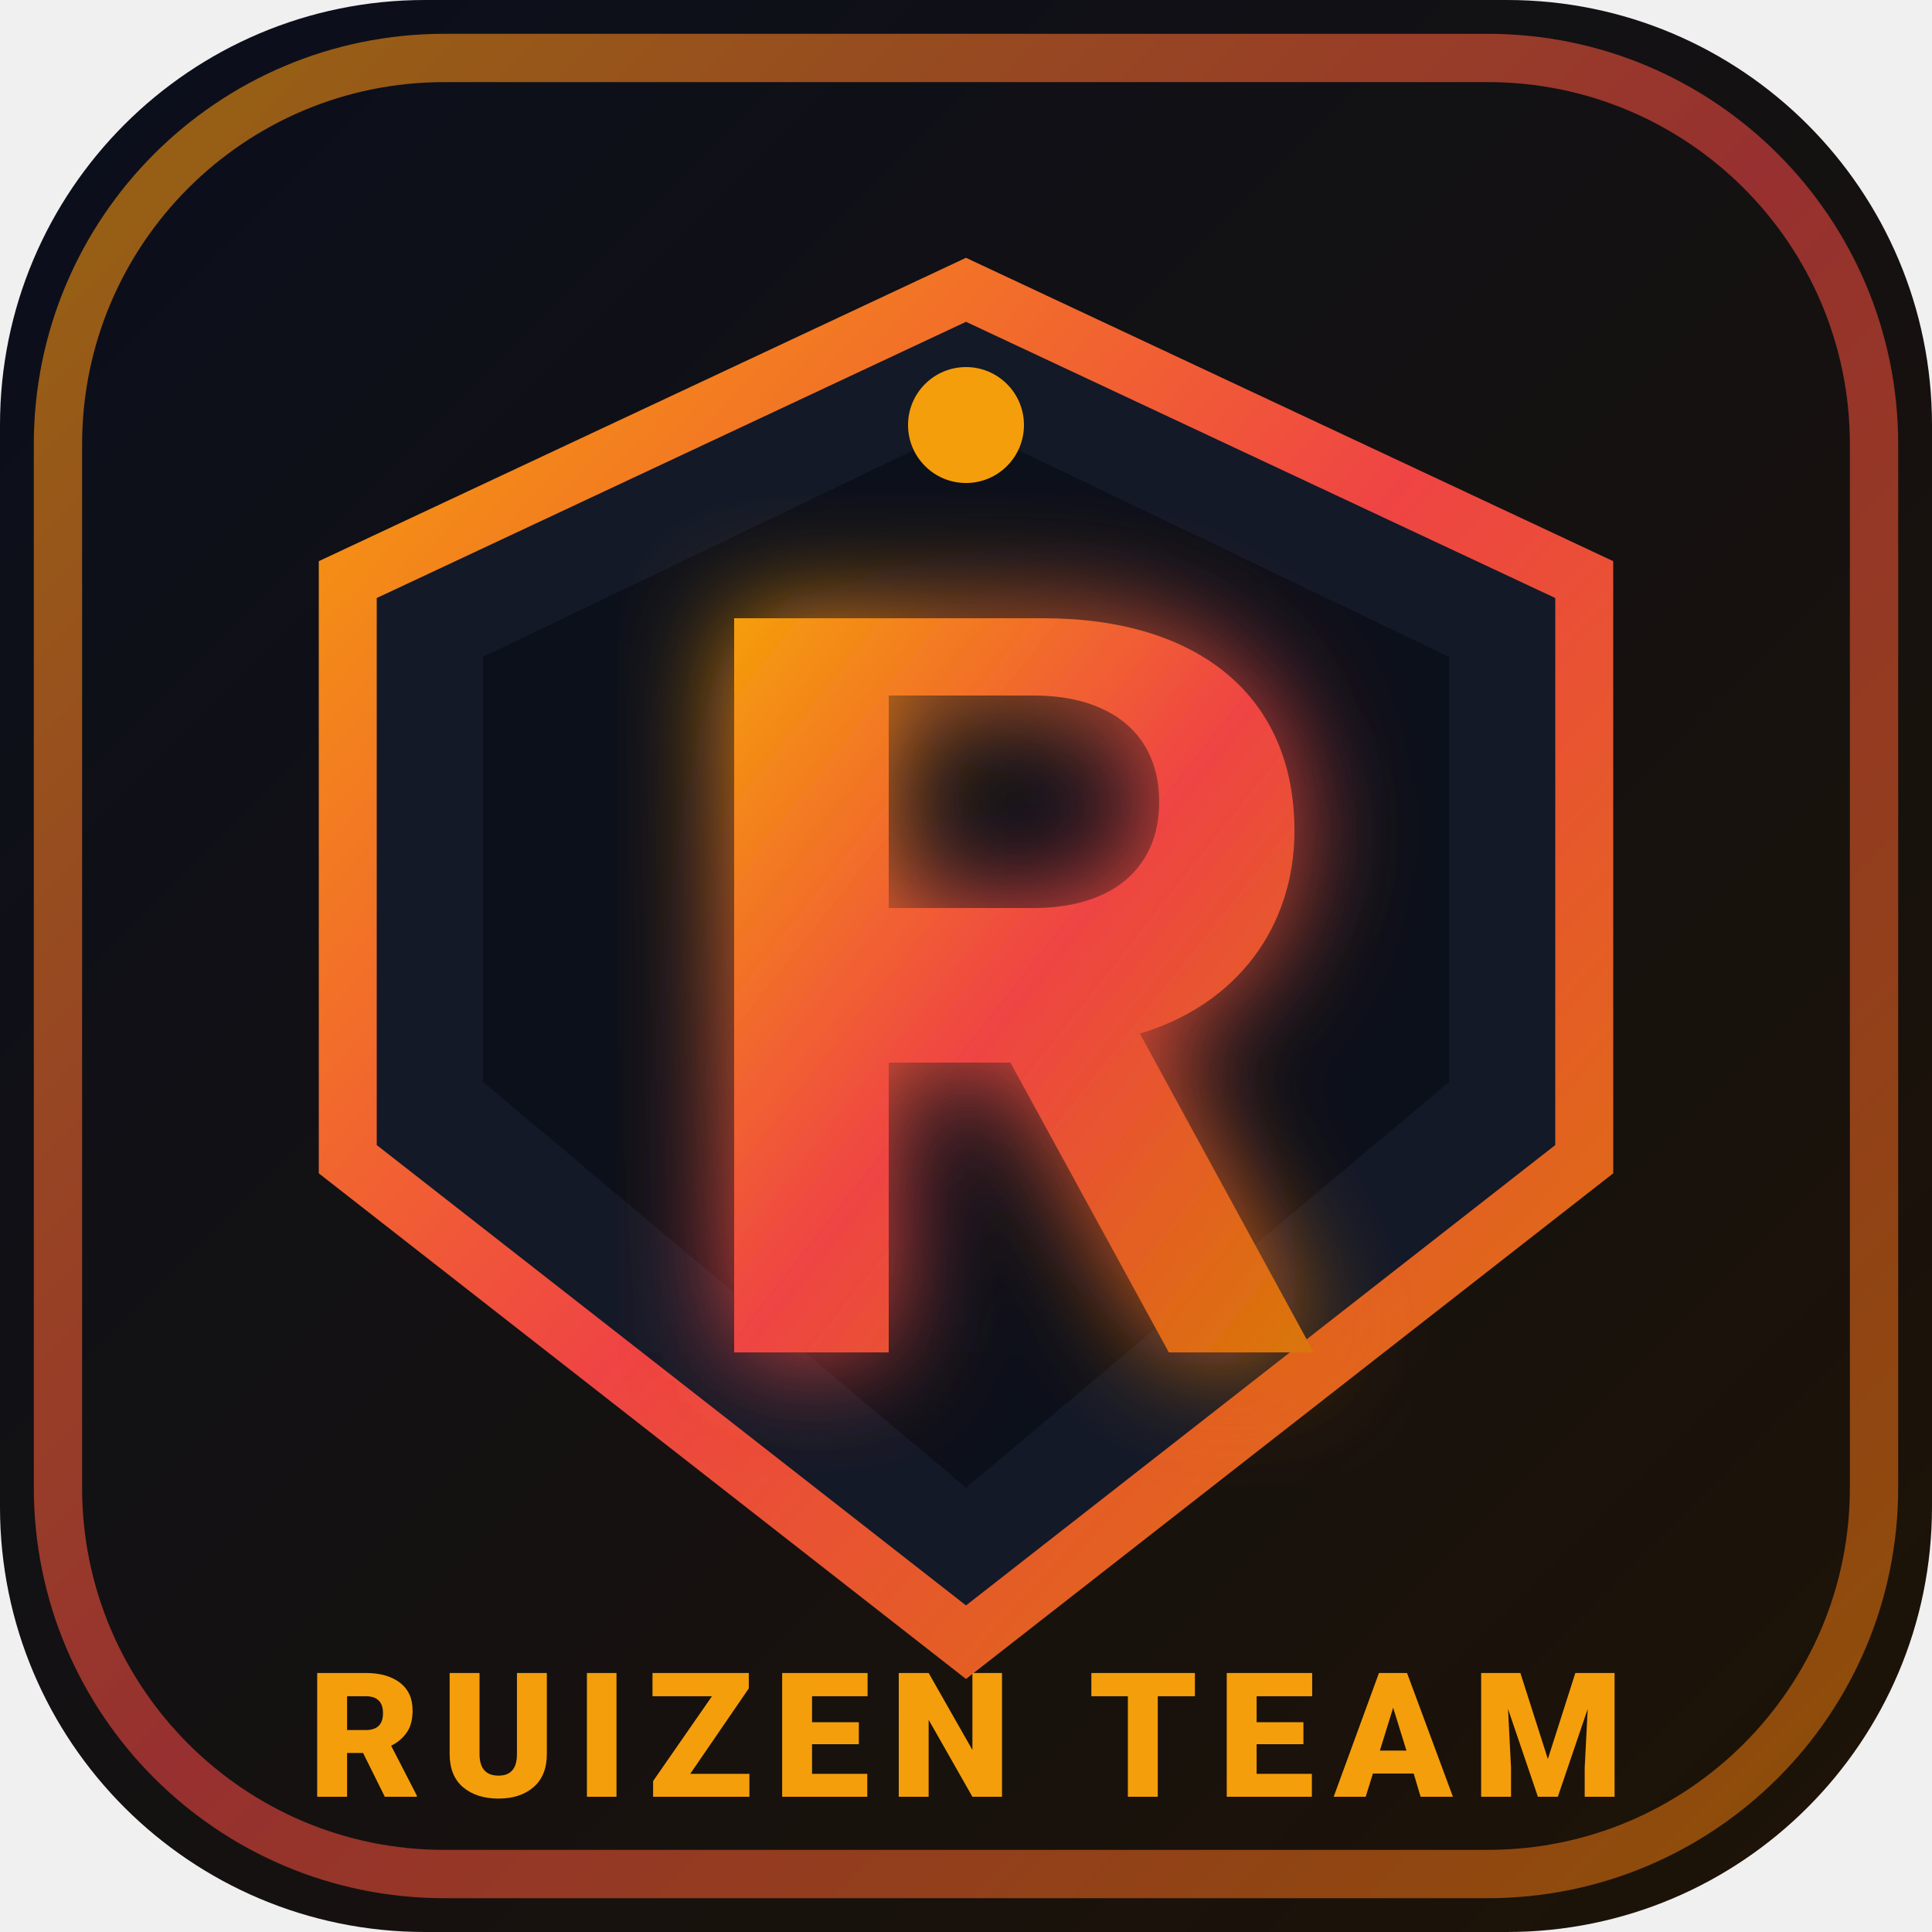
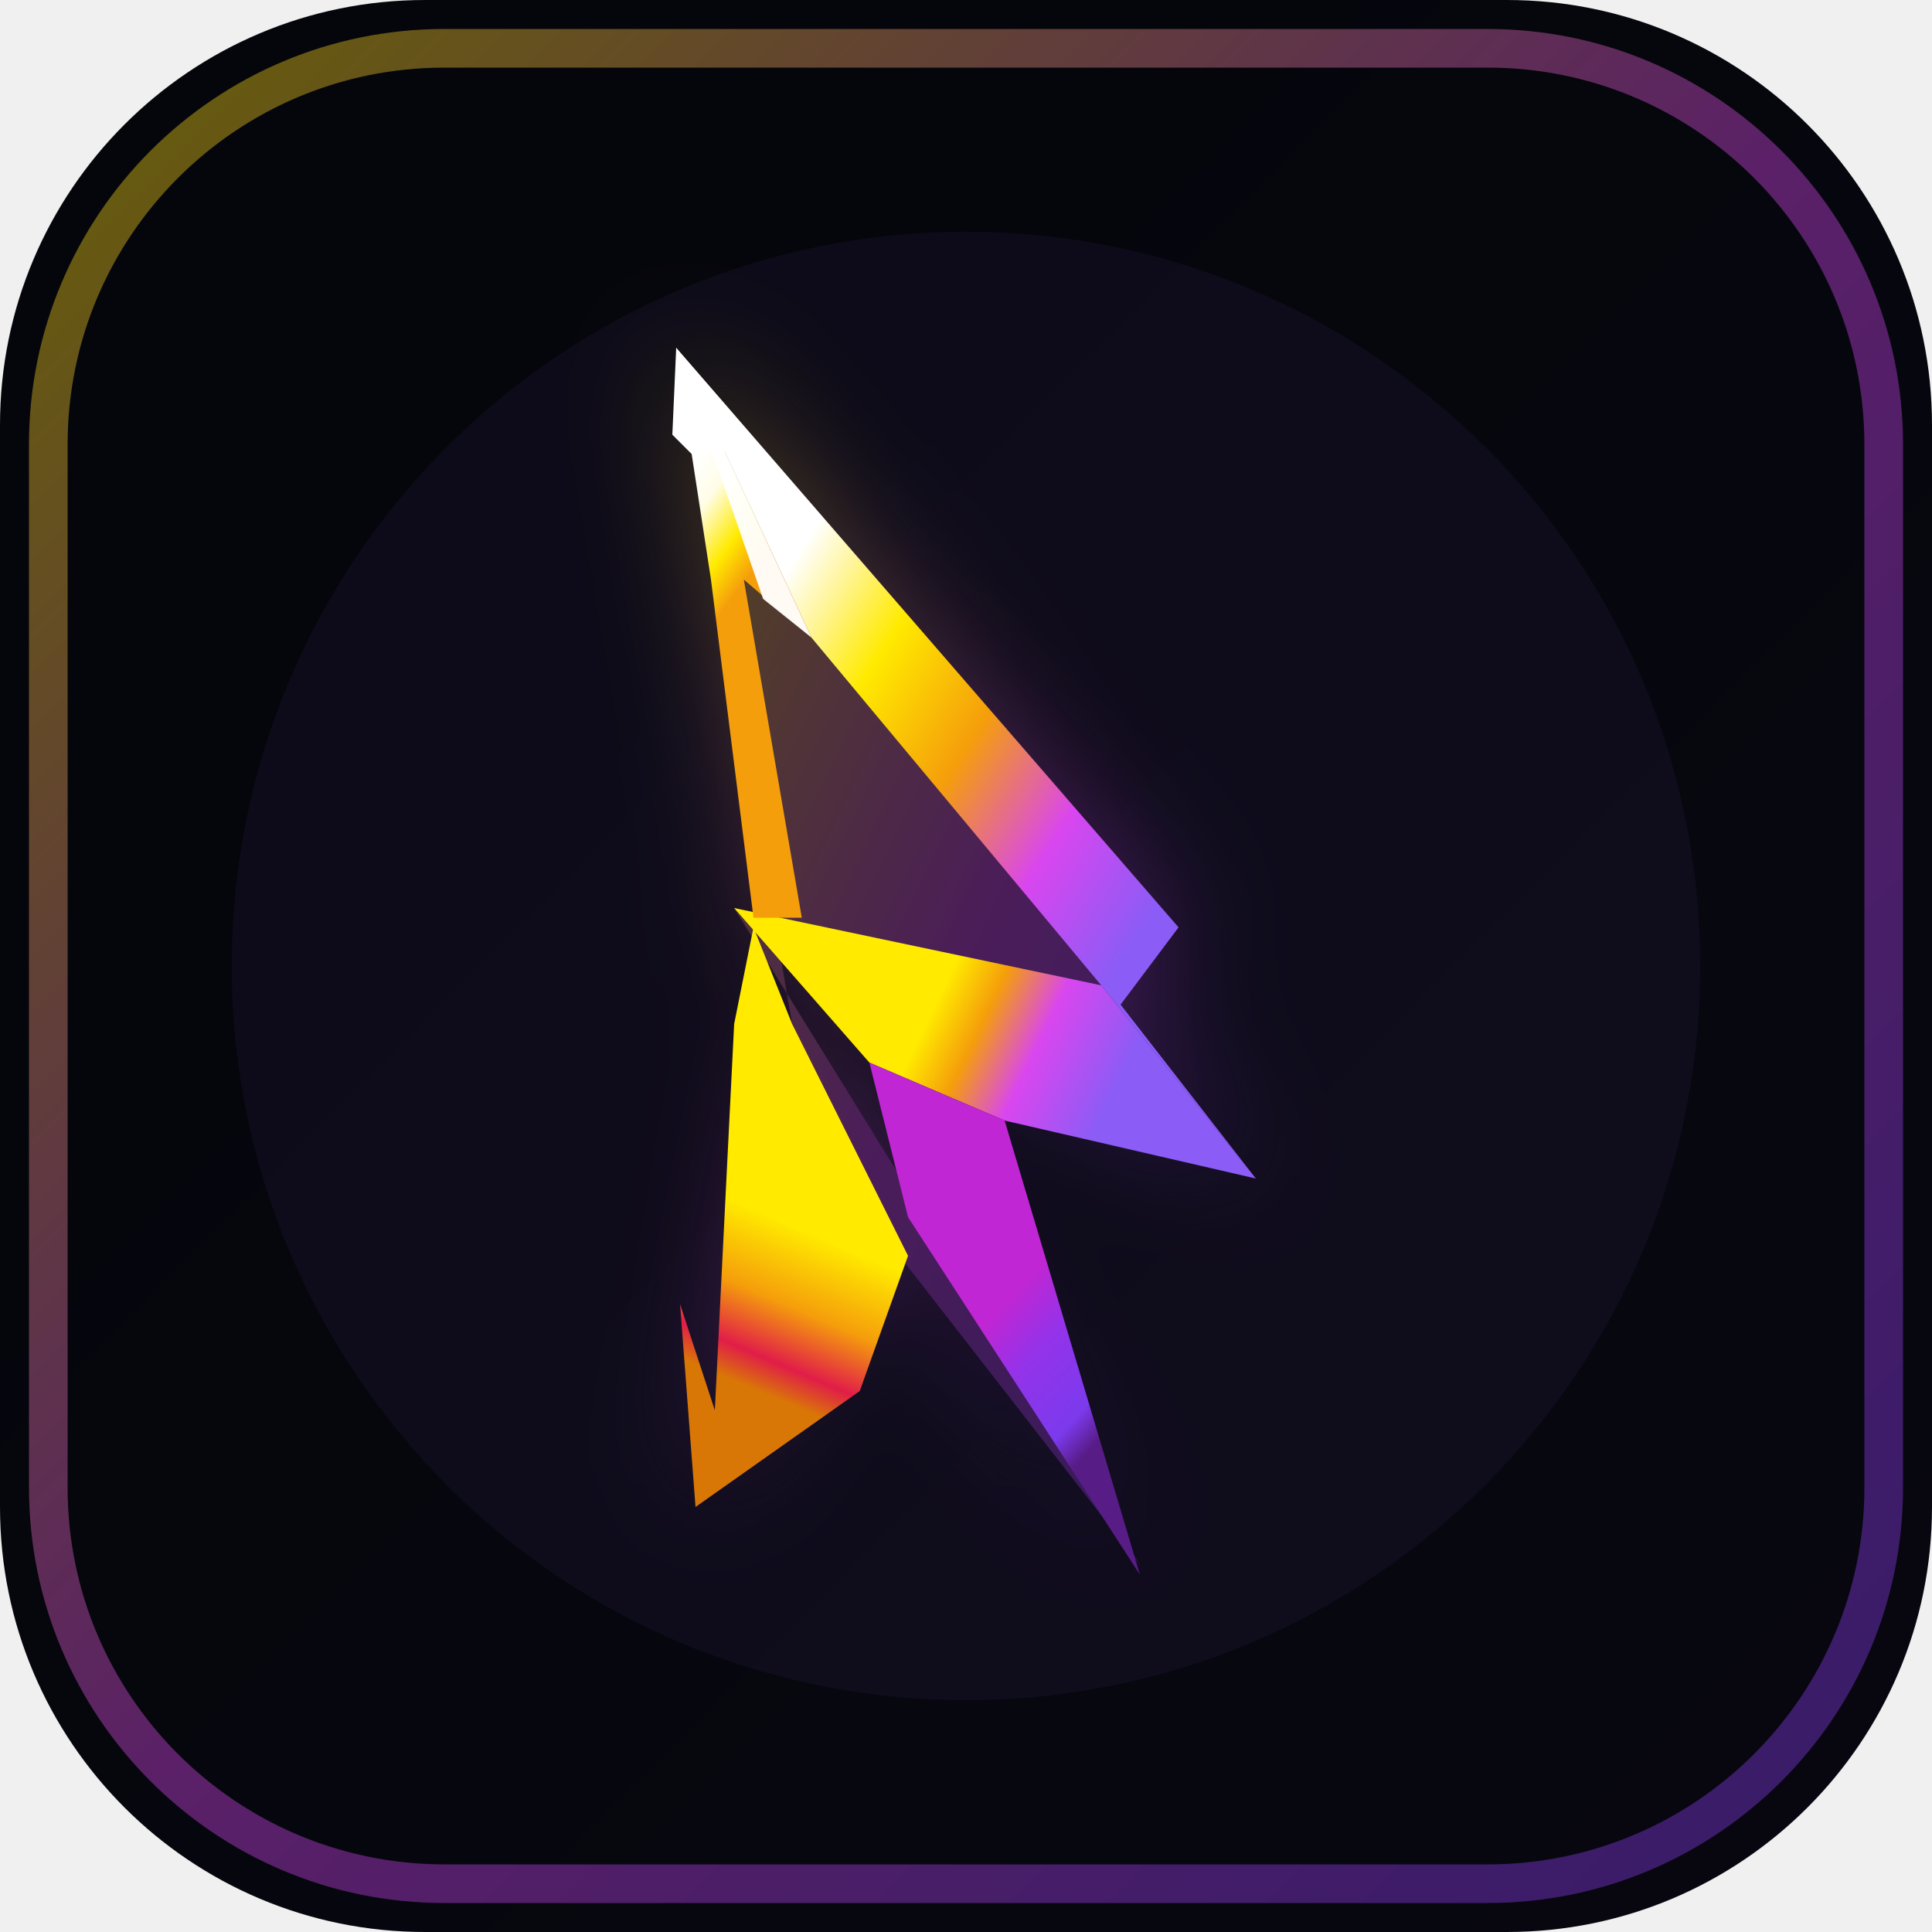
<svg xmlns="http://www.w3.org/2000/svg" viewBox="0 0 100 100">
  <defs>
    <linearGradient id="rz-bg" x1="0" y1="0" x2="1" y2="1">
-       <stop offset="0%" stop-color="#0a0f1d" />
-       <stop offset="100%" stop-color="#1e1306" />
+       <stop offset="0%" stop-color="#04060A" />
+       <stop offset="100%" stop-color="#080711" />
    </linearGradient>
-     <linearGradient id="rz-accent" x1="0" y1="0" x2="1" y2="1">
-       <stop offset="0%" stop-color="#F59E0B" />
-       <stop offset="50%" stop-color="#EF4444" />
+     <linearGradient id="rz-border" x1="0" y1="0" x2="1" y2="1">
+       <stop offset="0%" stop-color="#FFE600" />
+       <stop offset="50%" stop-color="#D946EF" />
+       <stop offset="100%" stop-color="#7C3AED" />
+     </linearGradient>
+     <linearGradient id="rz-roof-grad" x1="0.3" y1="0.15" x2="0.85" y2="0.65">
+       <stop offset="0%" stop-color="#FFFFFF" />
+       <stop offset="10%" stop-color="#FFF59D" />
+       <stop offset="25%" stop-color="#FFEA00" />
+       <stop offset="50%" stop-color="#F59E0B" />
+       <stop offset="75%" stop-color="#D946EF" />
+       <stop offset="100%" stop-color="#8B5CF6" />
+     </linearGradient>
+     <linearGradient id="rz-cross-grad" x1="0.35" y1="0.5" x2="0.75" y2="0.6">
+       <stop offset="0%" stop-color="#FFEA00" />
+       <stop offset="25%" stop-color="#F59E0B" />
+       <stop offset="55%" stop-color="#D946EF" />
+       <stop offset="100%" stop-color="#8B5CF6" />
+     </linearGradient>
+     <linearGradient id="rz-right-leg" x1="0.45" y1="0.5" x2="0.65" y2="0.85">
+       <stop offset="0%" stop-color="#C026D3" />
+       <stop offset="35%" stop-color="#9333EA" />
+       <stop offset="80%" stop-color="#7C3AED" />
+       <stop offset="100%" stop-color="#581C87" />
+     </linearGradient>
+     <linearGradient id="rz-left-leg" x1="0.4" y1="0.5" x2="0.35" y2="0.8">
+       <stop offset="0%" stop-color="#FFEA00" />
+       <stop offset="45%" stop-color="#F59E0B" />
+       <stop offset="80%" stop-color="#E11D48" />
      <stop offset="100%" stop-color="#D97706" />
    </linearGradient>
-     <filter id="rz-glow" x="-20%" y="-20%" width="140%" height="140%">
+     <linearGradient id="rz-shard" x1="0.3" y1="0.15" x2="0.4" y2="0.45">
+       <stop offset="0%" stop-color="#FFFFFF" />
+       <stop offset="30%" stop-color="#FFFDE7" />
+       <stop offset="70%" stop-color="#FFEA00" />
+       <stop offset="100%" stop-color="#F59E0B" />
+     </linearGradient>
+     <filter id="rz-neon-glow" x="-20%" y="-20%" width="140%" height="140%">
      <feGaussianBlur stdDeviation="3" result="blur" />
      <feComposite in="SourceGraphic" in2="blur" operator="over" />
    </filter>
  </defs>
  <rect width="100" height="100" rx="22" fill="url(#rz-bg)" />
-   <rect x="3" y="3" width="94" height="94" rx="20" fill="none" stroke="url(#rz-accent)" stroke-width="2.5" opacity="0.6" />
-   <polygon points="50,15 82,30 82,60 50,85 18,60 18,30" fill="#131927" stroke="url(#rz-accent)" stroke-width="3" />
-   <polygon points="50,22 75,34 75,56 50,77 25,56 25,34" fill="#0b0e17" opacity="0.85" />
-   <path d="M38 32 h16 c8 0 13 4 13 11 0 5-3 9-8 10.5 l9 16.5 h-7.5 l-8.2-15 h-6.3 v15 h-8 V32 z M46 47 h7.5 c4 0 6.5-2 6.5-5.5 s-2.5-5.5-6.5-5.5 H46 v11 z" fill="url(#rz-accent)" filter="url(#rz-glow)" />
-   <circle cx="50" cy="22" r="3" fill="#F59E0B" />
-   <text x="50" y="93" font-family="'Segoe UI', Roboto, sans-serif" font-size="9" font-weight="900" letter-spacing="1" fill="#F59E0B" text-anchor="middle">RUIZEN TEAM</text>
+   <rect x="2.5" y="2.5" width="95" height="95" rx="20.5" fill="none" stroke="url(#rz-border)" stroke-width="2" opacity="0.4" />
+   <circle cx="50" cy="50" r="38" fill="rgba(139, 92, 246, 0.06)" />
+   <g filter="url(#rz-neon-glow)" opacity="0.3">
+     <path d="M 35 18 L 61 48 L 58 52 L 65 61 L 38 47 L 59 81 L 45 63 L 36 78 L 41 53 Z" fill="url(#rz-border)" />
+   </g>
+   <polygon points="35,18 61,48 58,52 65,61 57,51 42,33" fill="url(#rz-roof-grad)" />
+   <polygon points="38,47 57,51 65,61 52,58 45,55" fill="url(#rz-cross-grad)" />
+   <polygon points="45,55 52,58 59,81.5 47,63" fill="url(#rz-right-leg)" />
+   <polygon points="39,48 41,53 47,65 44.5,72 36,78 35.2,67.5 37,73 38,53" fill="url(#rz-left-leg)" />
+   <polygon points="35,18 34.8,22.5 35.8,23.5 36.8,30 39,47.5 41.5,47.5 38.5,30 42,33" fill="url(#rz-shard)" />
+   <polygon points="35,18 42,33 39.5,31 35,18" fill="#FFFFFF" opacity="0.95" />
+   <polygon points="35,18 39,24 35.5,22.5" fill="#FFFFFF" />
</svg>
